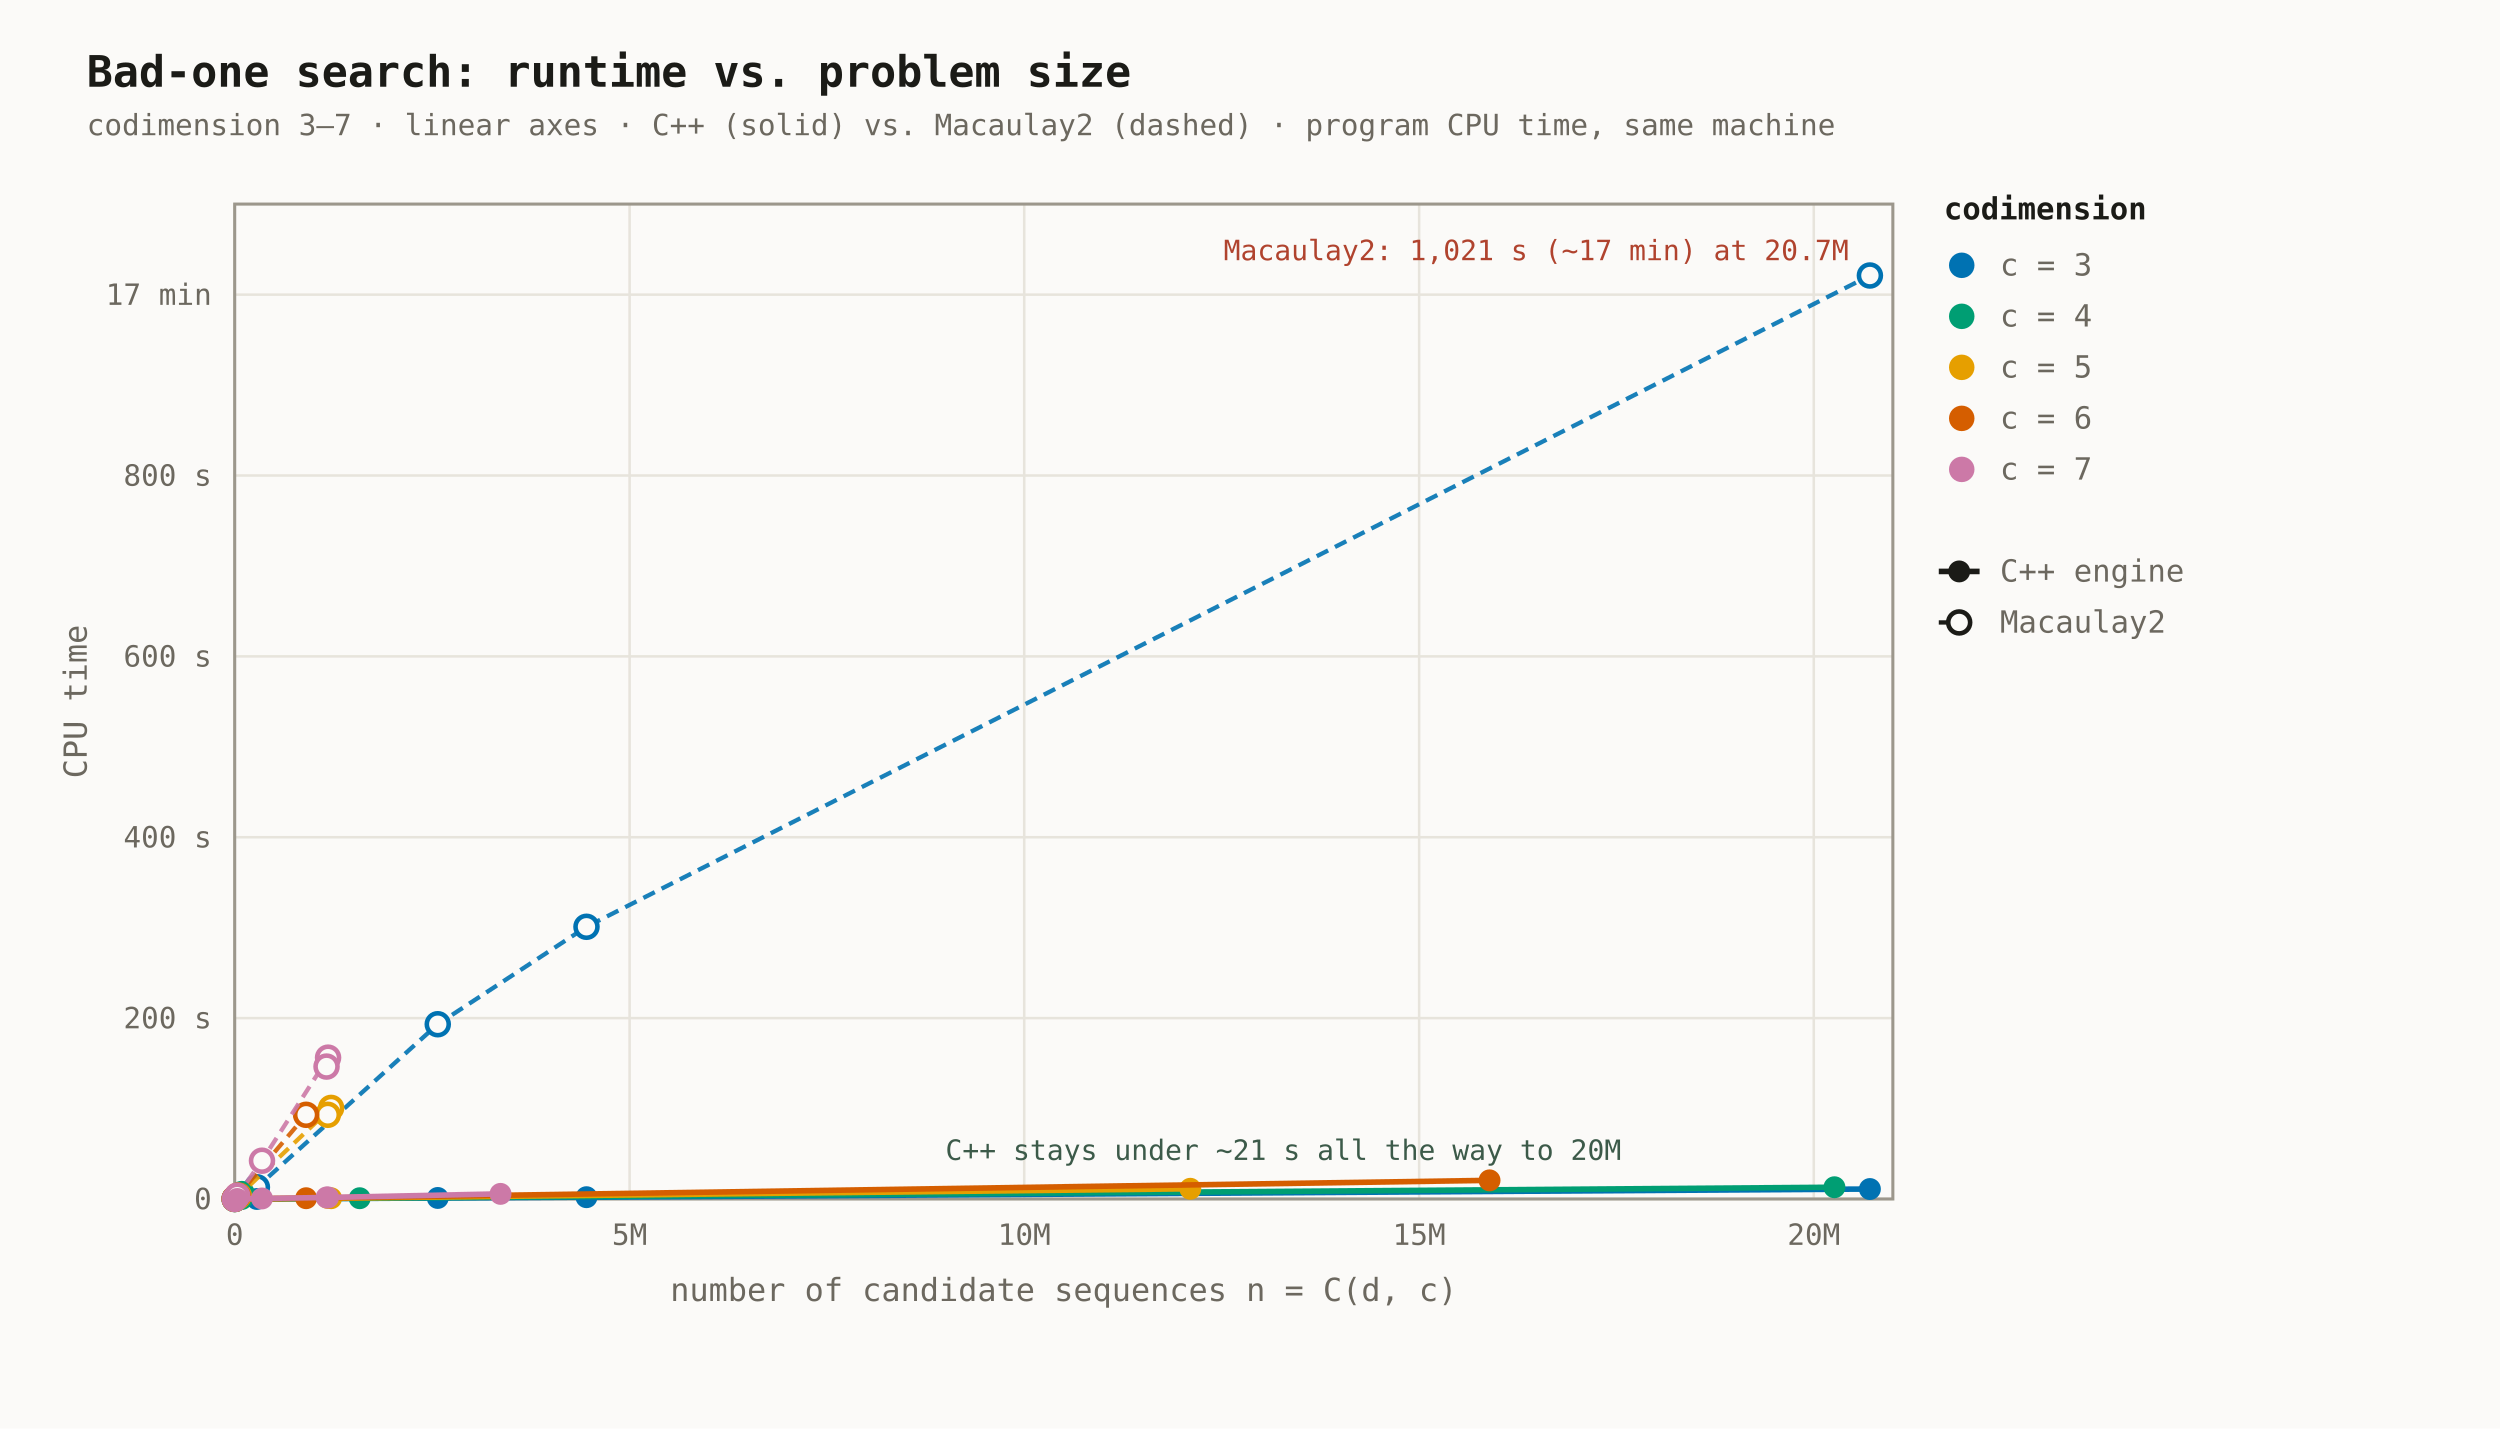
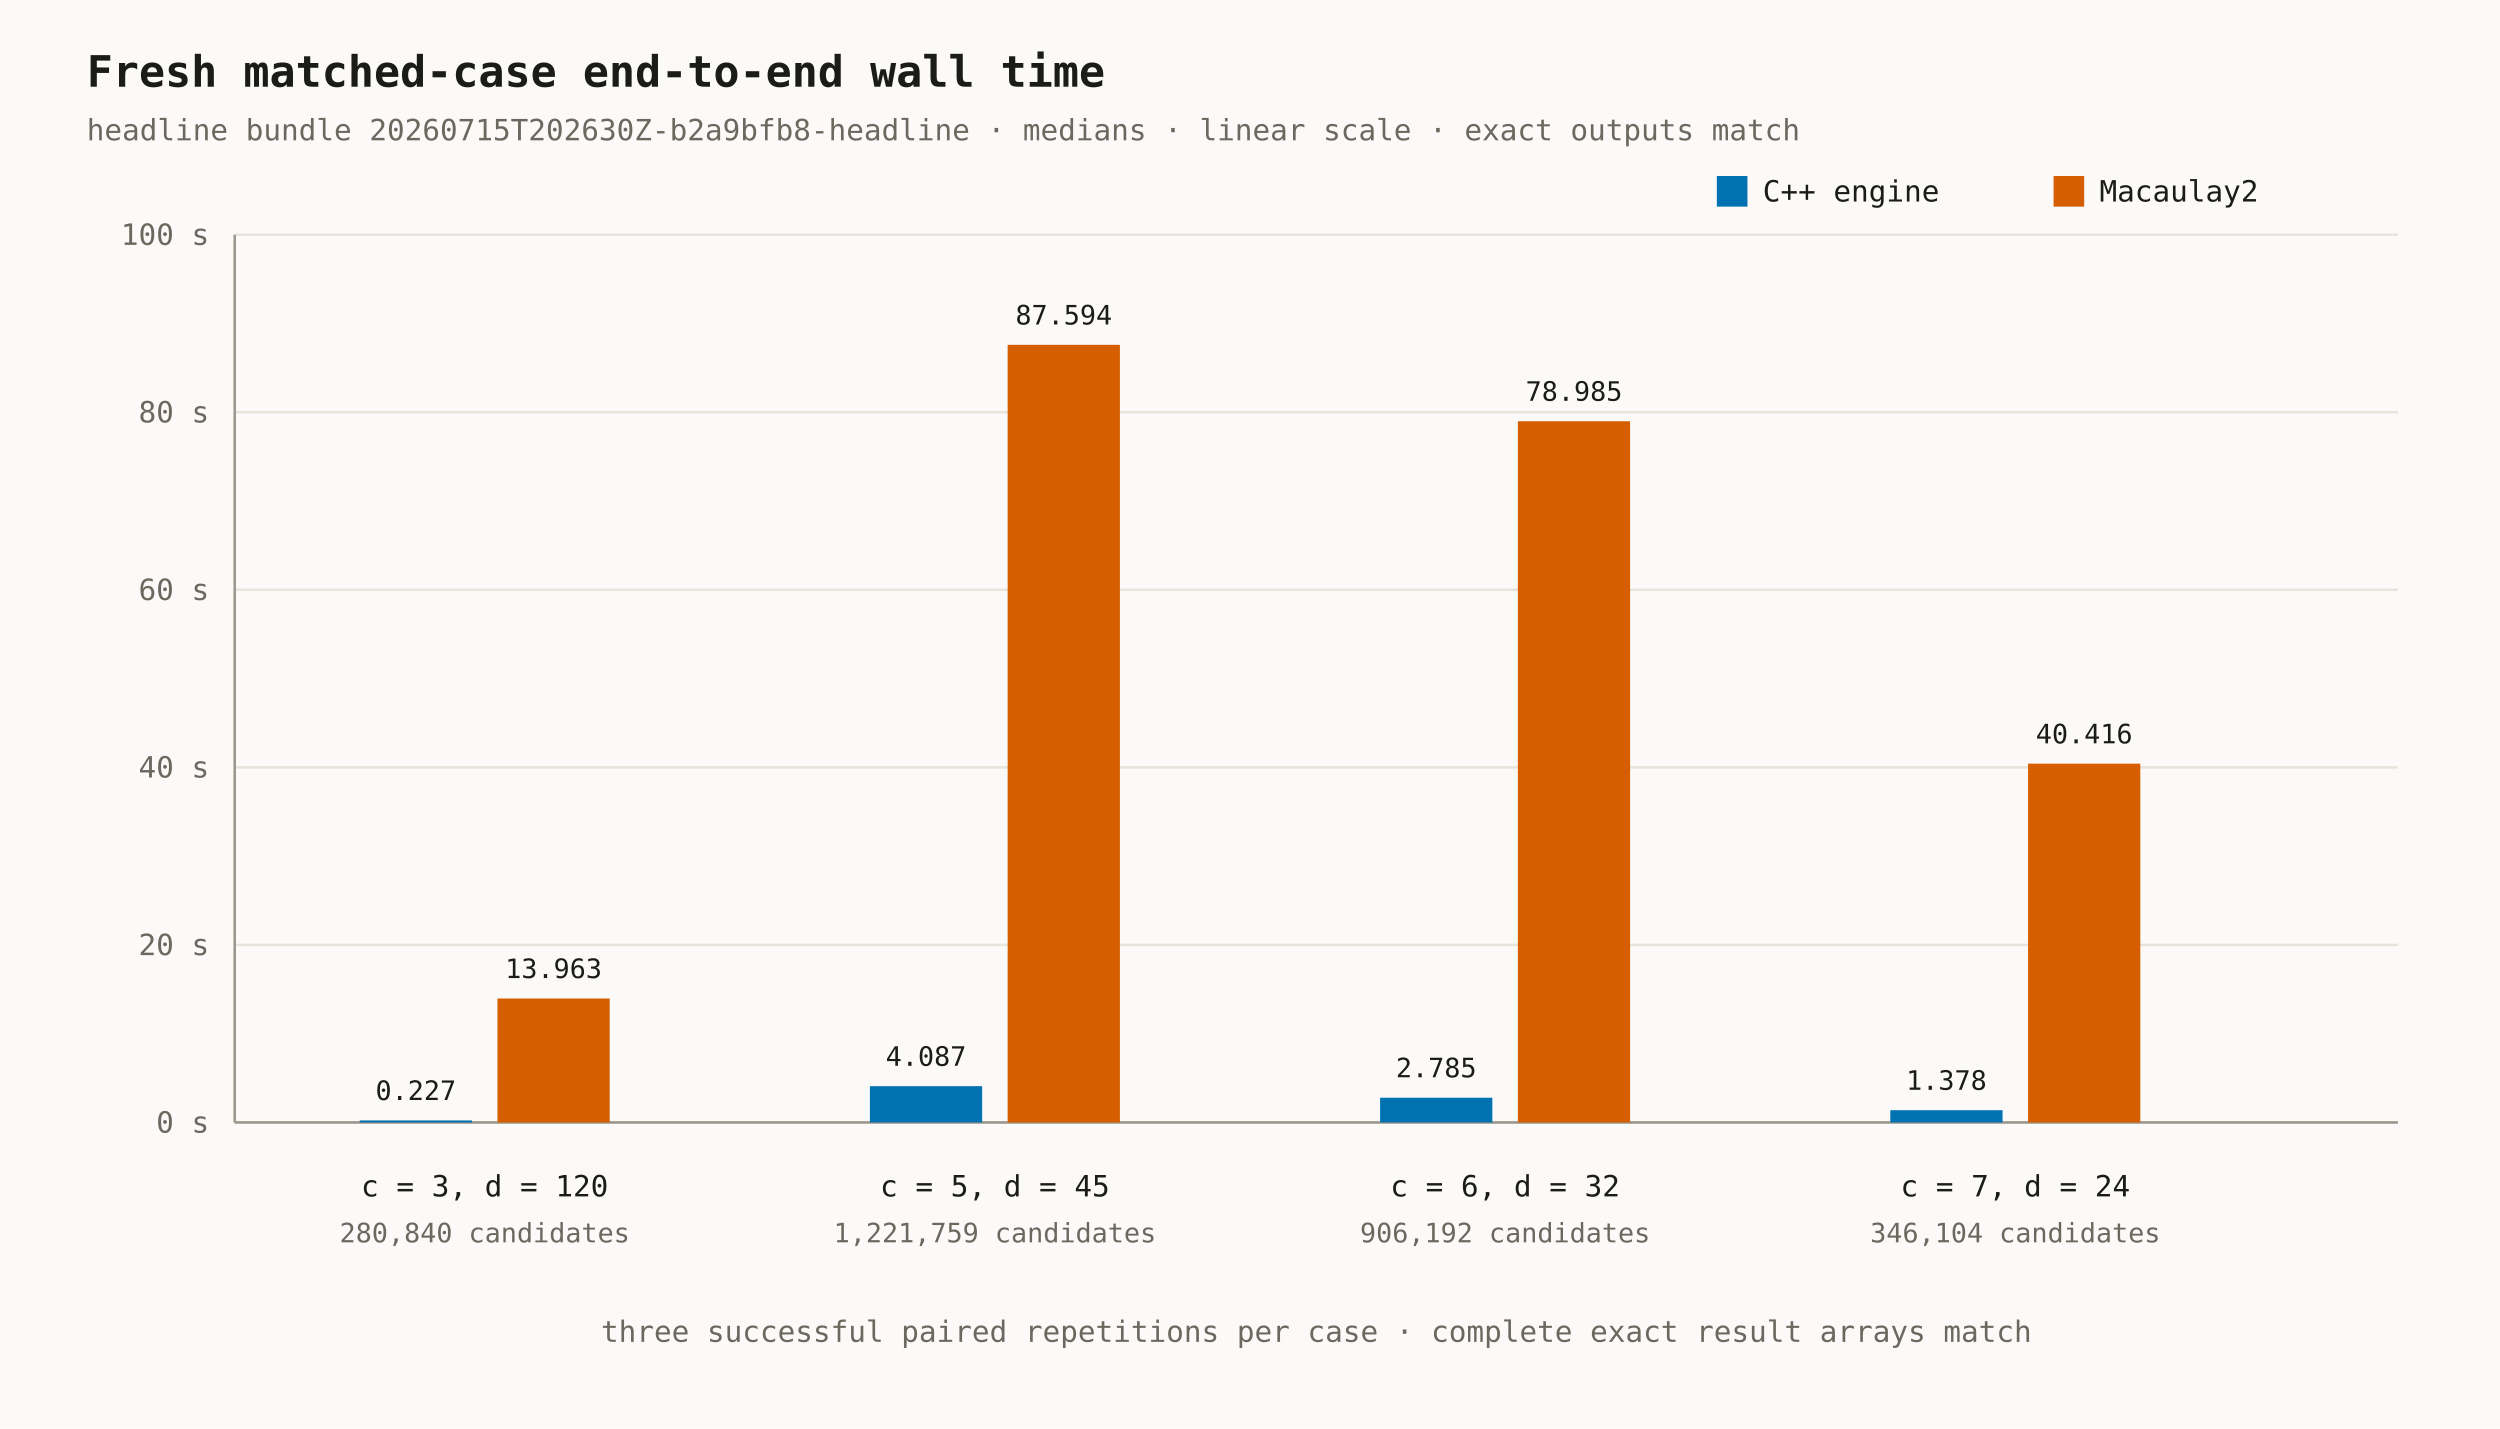
- <svg xmlns="http://www.w3.org/2000/svg" viewBox="0 0 980 560" font-family="ui-monospace,Menlo,Consolas,monospace">
+ <svg xmlns="http://www.w3.org/2000/svg" viewBox="0 0 980 560" font-family="ui-monospace,Menlo,Consolas,monospace" role="img" aria-labelledby="chart-title chart-desc">
  <rect width="980" height="560" fill="#FBFAF8" />
-   <text x="34" y="34" fill="#1B1B17" font-size="17" font-weight="700">Bad-one search: runtime vs. problem size</text>
-   <text x="34" y="53" fill="#6C685F" font-size="11.5">codimension 3–7 · linear axes · C++ (solid) vs. Macaulay2 (dashed) · program CPU time, same machine</text>
-   <line x1="92.0" y1="80" x2="92.0" y2="470" stroke="#E7E4DC" />
-   <text x="92.0" y="488" fill="#6C685F" font-size="11.5" text-anchor="middle">0</text>
-   <line x1="246.8" y1="80" x2="246.8" y2="470" stroke="#E7E4DC" />
-   <text x="246.8" y="488" fill="#6C685F" font-size="11.5" text-anchor="middle">5M</text>
-   <line x1="401.5" y1="80" x2="401.5" y2="470" stroke="#E7E4DC" />
-   <text x="401.5" y="488" fill="#6C685F" font-size="11.5" text-anchor="middle">10M</text>
-   <line x1="556.3" y1="80" x2="556.3" y2="470" stroke="#E7E4DC" />
-   <text x="556.3" y="488" fill="#6C685F" font-size="11.5" text-anchor="middle">15M</text>
-   <line x1="711.0" y1="80" x2="711.0" y2="470" stroke="#E7E4DC" />
-   <text x="711.0" y="488" fill="#6C685F" font-size="11.5" text-anchor="middle">20M</text>
-   <line x1="92" y1="470.0" x2="742" y2="470.0" stroke="#E7E4DC" />
-   <text x="83" y="474.0" fill="#6C685F" font-size="11.5" text-anchor="end">0</text>
-   <line x1="92" y1="399.1" x2="742" y2="399.1" stroke="#E7E4DC" />
-   <text x="83" y="403.1" fill="#6C685F" font-size="11.5" text-anchor="end">200 s</text>
-   <line x1="92" y1="328.2" x2="742" y2="328.2" stroke="#E7E4DC" />
-   <text x="83" y="332.2" fill="#6C685F" font-size="11.5" text-anchor="end">400 s</text>
-   <line x1="92" y1="257.3" x2="742" y2="257.3" stroke="#E7E4DC" />
-   <text x="83" y="261.3" fill="#6C685F" font-size="11.5" text-anchor="end">600 s</text>
-   <line x1="92" y1="186.4" x2="742" y2="186.4" stroke="#E7E4DC" />
-   <text x="83" y="190.4" fill="#6C685F" font-size="11.5" text-anchor="end">800 s</text>
-   <line x1="92" y1="115.5" x2="742" y2="115.5" stroke="#E7E4DC" />
-   <text x="83" y="119.5" fill="#6C685F" font-size="11.5" text-anchor="end">17 min</text>
-   <text x="417" y="510" fill="#6C685F" font-size="12.5" text-anchor="middle">number of candidate sequences  n = C(d, c)</text>
-   <text transform="translate(34,275) rotate(-90)" fill="#6C685F" font-size="12.5" text-anchor="middle">CPU time</text>
-   <rect x="92" y="80" width="650" height="390" fill="none" stroke="#9C978C" stroke-width="1.2" />
-   <polyline points="92.0,470.0 93.1,469.4 100.7,465.4 171.6,401.5 229.9,363.3 733.0,108.0" fill="none" stroke="#0072B2" stroke-width="1.7" stroke-dasharray="5 3" opacity="0.9" />
-   <polyline points="92.0,470.0 93.1,470.0 100.7,470.0 171.6,469.6 229.9,469.3 733.0,466.1" fill="none" stroke="#0072B2" stroke-width="2.2" />
-   <circle cx="92.0" cy="470.0" r="4.3" fill="#FBFAF8" stroke="#0072B2" stroke-width="1.8" />
-   <circle cx="92.0" cy="470.0" r="4.3" fill="#0072B2" />
-   <circle cx="93.1" cy="469.4" r="4.3" fill="#FBFAF8" stroke="#0072B2" stroke-width="1.8" />
-   <circle cx="93.1" cy="470.0" r="4.3" fill="#0072B2" />
-   <circle cx="100.7" cy="465.4" r="4.3" fill="#FBFAF8" stroke="#0072B2" stroke-width="1.8" />
-   <circle cx="100.7" cy="470.0" r="4.3" fill="#0072B2" />
-   <circle cx="171.6" cy="401.5" r="4.3" fill="#FBFAF8" stroke="#0072B2" stroke-width="1.8" />
-   <circle cx="171.6" cy="469.6" r="4.3" fill="#0072B2" />
-   <circle cx="229.9" cy="363.3" r="4.3" fill="#FBFAF8" stroke="#0072B2" stroke-width="1.8" />
-   <circle cx="229.9" cy="469.3" r="4.3" fill="#0072B2" />
-   <circle cx="733.0" cy="108.0" r="4.3" fill="#FBFAF8" stroke="#0072B2" stroke-width="1.8" />
-   <circle cx="733.0" cy="466.1" r="4.3" fill="#0072B2" />
-   <polyline points="92.0,470.0 94.8,468.1" fill="none" stroke="#009E73" stroke-width="1.7" stroke-dasharray="5 3" opacity="0.9" />
-   <polyline points="92.0,470.0 94.8,470.0 141.0,469.7 719.1,465.4" fill="none" stroke="#009E73" stroke-width="2.2" />
-   <circle cx="92.0" cy="470.0" r="4.3" fill="#FBFAF8" stroke="#009E73" stroke-width="1.8" />
-   <circle cx="92.0" cy="470.0" r="4.3" fill="#009E73" />
-   <circle cx="94.8" cy="468.1" r="4.3" fill="#FBFAF8" stroke="#009E73" stroke-width="1.8" />
-   <circle cx="94.8" cy="470.0" r="4.3" fill="#009E73" />
-   <circle cx="141.0" cy="469.7" r="4.3" fill="#009E73" />
-   <circle cx="719.1" cy="465.4" r="4.3" fill="#009E73" />
-   <polyline points="92.0,470.0 93.6,468.7 129.8,434.3" fill="none" stroke="#E69F00" stroke-width="1.7" stroke-dasharray="5 3" opacity="0.9" />
-   <polyline points="92.0,470.0 93.6,470.0 129.8,469.7 466.6,466.0" fill="none" stroke="#E69F00" stroke-width="2.2" />
-   <circle cx="92.0" cy="470.0" r="4.3" fill="#FBFAF8" stroke="#E69F00" stroke-width="1.8" />
-   <circle cx="92.0" cy="470.0" r="4.3" fill="#E69F00" />
-   <circle cx="93.6" cy="468.7" r="4.3" fill="#FBFAF8" stroke="#E69F00" stroke-width="1.8" />
-   <circle cx="93.6" cy="470.0" r="4.3" fill="#E69F00" />
-   <circle cx="129.8" cy="434.3" r="4.3" fill="#FBFAF8" stroke="#E69F00" stroke-width="1.8" />
-   <circle cx="129.8" cy="469.7" r="4.3" fill="#E69F00" />
-   <circle cx="466.6" cy="466.0" r="4.3" fill="#E69F00" />
-   <circle cx="128.5" cy="437.0" r="4.3" fill="#FBFAF8" stroke="#E69F00" stroke-width="1.8" />
-   <circle cx="128.5" cy="469.6" r="4.3" fill="#E69F00" />
-   <polyline points="92.0,469.9 93.2,468.7 120.0,437.0" fill="none" stroke="#D55E00" stroke-width="1.7" stroke-dasharray="5 3" opacity="0.9" />
-   <polyline points="92.0,470.0 93.2,470.0 120.0,469.7 583.9,462.7" fill="none" stroke="#D55E00" stroke-width="2.2" />
-   <circle cx="92.0" cy="469.9" r="4.3" fill="#FBFAF8" stroke="#D55E00" stroke-width="1.8" />
-   <circle cx="92.0" cy="470.0" r="4.3" fill="#D55E00" />
-   <circle cx="93.2" cy="468.7" r="4.3" fill="#FBFAF8" stroke="#D55E00" stroke-width="1.8" />
-   <circle cx="93.2" cy="470.0" r="4.3" fill="#D55E00" />
-   <circle cx="120.0" cy="437.0" r="4.3" fill="#FBFAF8" stroke="#D55E00" stroke-width="1.8" />
-   <circle cx="120.0" cy="469.7" r="4.3" fill="#D55E00" />
-   <circle cx="583.9" cy="462.7" r="4.3" fill="#D55E00" />
-   <polyline points="92.0,470.0 93.0,468.7 102.7,455.0 128.6,414.6" fill="none" stroke="#CC79A7" stroke-width="1.7" stroke-dasharray="5 3" opacity="0.9" />
-   <polyline points="92.0,470.0 93.0,470.0 102.7,469.8 128.6,469.4 196.2,468.0" fill="none" stroke="#CC79A7" stroke-width="2.2" />
-   <circle cx="92.0" cy="470.0" r="4.3" fill="#FBFAF8" stroke="#CC79A7" stroke-width="1.8" />
-   <circle cx="92.0" cy="470.0" r="4.3" fill="#CC79A7" />
-   <circle cx="93.0" cy="468.7" r="4.3" fill="#FBFAF8" stroke="#CC79A7" stroke-width="1.8" />
-   <circle cx="93.0" cy="470.0" r="4.3" fill="#CC79A7" />
-   <circle cx="102.7" cy="455.0" r="4.3" fill="#FBFAF8" stroke="#CC79A7" stroke-width="1.8" />
-   <circle cx="102.7" cy="469.8" r="4.3" fill="#CC79A7" />
-   <circle cx="128.6" cy="414.6" r="4.3" fill="#FBFAF8" stroke="#CC79A7" stroke-width="1.8" />
-   <circle cx="128.6" cy="469.4" r="4.3" fill="#CC79A7" />
-   <circle cx="196.2" cy="468.0" r="4.3" fill="#CC79A7" />
-   <circle cx="128.0" cy="418.1" r="4.3" fill="#FBFAF8" stroke="#CC79A7" stroke-width="1.8" />
-   <circle cx="128.0" cy="469.4" r="4.3" fill="#CC79A7" />
-   <text x="724.7" y="102.0" fill="#B0432E" font-size="11" text-anchor="end">Macaulay2: 1,021 s (~17 min) at 20.7M</text>
-   <text x="370.6" y="454.7" fill="#3C5A49" font-size="11">C++ stays under ~21 s all the way to 20M</text>
-   <text x="762" y="86" fill="#1B1B17" font-size="12" font-weight="700">codimension</text>
-   <circle cx="769" cy="104" r="5" fill="#0072B2" />
-   <text x="784" y="108" fill="#6C685F" font-size="12">c = 3</text>
-   <circle cx="769" cy="124" r="5" fill="#009E73" />
-   <text x="784" y="128" fill="#6C685F" font-size="12">c = 4</text>
-   <circle cx="769" cy="144" r="5" fill="#E69F00" />
-   <text x="784" y="148" fill="#6C685F" font-size="12">c = 5</text>
-   <circle cx="769" cy="164" r="5" fill="#D55E00" />
-   <text x="784" y="168" fill="#6C685F" font-size="12">c = 6</text>
-   <circle cx="769" cy="184" r="5" fill="#CC79A7" />
-   <text x="784" y="188" fill="#6C685F" font-size="12">c = 7</text>
-   <line x1="760" y1="224" x2="776" y2="224" stroke="#1B1B17" stroke-width="2.2" />
-   <circle cx="768" cy="224" r="4.3" fill="#1B1B17" />
-   <text x="784" y="228" fill="#6C685F" font-size="12">C++ engine</text>
-   <line x1="760" y1="244" x2="776" y2="244" stroke="#1B1B17" stroke-width="1.7" stroke-dasharray="5 3" />
-   <circle cx="768" cy="244" r="4.3" fill="#FBFAF8" stroke="#1B1B17" stroke-width="1.8" />
-   <text x="784" y="248" fill="#6C685F" font-size="12">Macaulay2</text>
+   <text x="34" y="34" fill="#1B1B17" font-size="17" font-weight="700">Fresh matched-case end-to-end wall time</text>
+   <text x="34" y="55" fill="#6C685F" font-size="11.5">headline bundle 20260715T202630Z-b2a9bfb8-headline · medians · linear scale · exact outputs match</text>
+   <line x1="92" y1="440.0" x2="940" y2="440.0" stroke="#E7E4DC" />
+   <text x="82" y="444.0" fill="#6C685F" font-size="11.5" text-anchor="end">0 s</text>
+   <line x1="92" y1="370.4" x2="940" y2="370.4" stroke="#E7E4DC" />
+   <text x="82" y="374.4" fill="#6C685F" font-size="11.5" text-anchor="end">20 s</text>
+   <line x1="92" y1="300.8" x2="940" y2="300.8" stroke="#E7E4DC" />
+   <text x="82" y="304.8" fill="#6C685F" font-size="11.5" text-anchor="end">40 s</text>
+   <line x1="92" y1="231.2" x2="940" y2="231.2" stroke="#E7E4DC" />
+   <text x="82" y="235.2" fill="#6C685F" font-size="11.5" text-anchor="end">60 s</text>
+   <line x1="92" y1="161.6" x2="940" y2="161.6" stroke="#E7E4DC" />
+   <text x="82" y="165.6" fill="#6C685F" font-size="11.5" text-anchor="end">80 s</text>
+   <line x1="92" y1="92.0" x2="940" y2="92.0" stroke="#E7E4DC" />
+   <text x="82" y="96.0" fill="#6C685F" font-size="11.5" text-anchor="end">100 s</text>
+   <line x1="92" y1="92" x2="92" y2="440" stroke="#9C978C" />
+   <line x1="92" y1="440" x2="940" y2="440" stroke="#9C978C" />
+   <rect x="141" y="439.21" width="44" height="0.79" fill="#0072B2" />
+   <text x="163" y="431.2" fill="#1B1B17" font-size="10.5" text-anchor="middle">0.227</text>
+   <rect x="195" y="391.41" width="44" height="48.59" fill="#D55E00" />
+   <text x="217" y="383.4" fill="#1B1B17" font-size="10.5" text-anchor="middle">13.963</text>
+   <text x="190" y="469" fill="#1B1B17" font-size="11.5" text-anchor="middle">c = 3, d = 120</text>
+   <text x="190" y="487" fill="#6C685F" font-size="10.5" text-anchor="middle">280,840 candidates</text>
+   <rect x="341" y="425.78" width="44" height="14.22" fill="#0072B2" />
+   <text x="363" y="417.8" fill="#1B1B17" font-size="10.5" text-anchor="middle">4.087</text>
+   <rect x="395" y="135.17" width="44" height="304.83" fill="#D55E00" />
+   <text x="417" y="127.2" fill="#1B1B17" font-size="10.5" text-anchor="middle">87.594</text>
+   <text x="390" y="469" fill="#1B1B17" font-size="11.5" text-anchor="middle">c = 5, d = 45</text>
+   <text x="390" y="487" fill="#6C685F" font-size="10.5" text-anchor="middle">1,221,759 candidates</text>
+   <rect x="541" y="430.31" width="44" height="9.69" fill="#0072B2" />
+   <text x="563" y="422.3" fill="#1B1B17" font-size="10.5" text-anchor="middle">2.785</text>
+   <rect x="595" y="165.13" width="44" height="274.87" fill="#D55E00" />
+   <text x="617" y="157.1" fill="#1B1B17" font-size="10.5" text-anchor="middle">78.985</text>
+   <text x="590" y="469" fill="#1B1B17" font-size="11.5" text-anchor="middle">c = 6, d = 32</text>
+   <text x="590" y="487" fill="#6C685F" font-size="10.5" text-anchor="middle">906,192 candidates</text>
+   <rect x="741" y="435.20" width="44" height="4.80" fill="#0072B2" />
+   <text x="763" y="427.2" fill="#1B1B17" font-size="10.5" text-anchor="middle">1.378</text>
+   <rect x="795" y="299.35" width="44" height="140.65" fill="#D55E00" />
+   <text x="817" y="291.4" fill="#1B1B17" font-size="10.5" text-anchor="middle">40.416</text>
+   <text x="790" y="469" fill="#1B1B17" font-size="11.5" text-anchor="middle">c = 7, d = 24</text>
+   <text x="790" y="487" fill="#6C685F" font-size="10.5" text-anchor="middle">346,104 candidates</text>
+   <rect x="673" y="69" width="12" height="12" fill="#0072B2" />
+   <text x="691" y="79" fill="#1B1B17" font-size="11.5">C++ engine</text>
+   <rect x="805" y="69" width="12" height="12" fill="#D55E00" />
+   <text x="823" y="79" fill="#1B1B17" font-size="11.5">Macaulay2</text>
+   <text x="516" y="526" fill="#6C685F" font-size="11.5" text-anchor="middle">three successful paired repetitions per case · complete exact result arrays match</text>
</svg>
